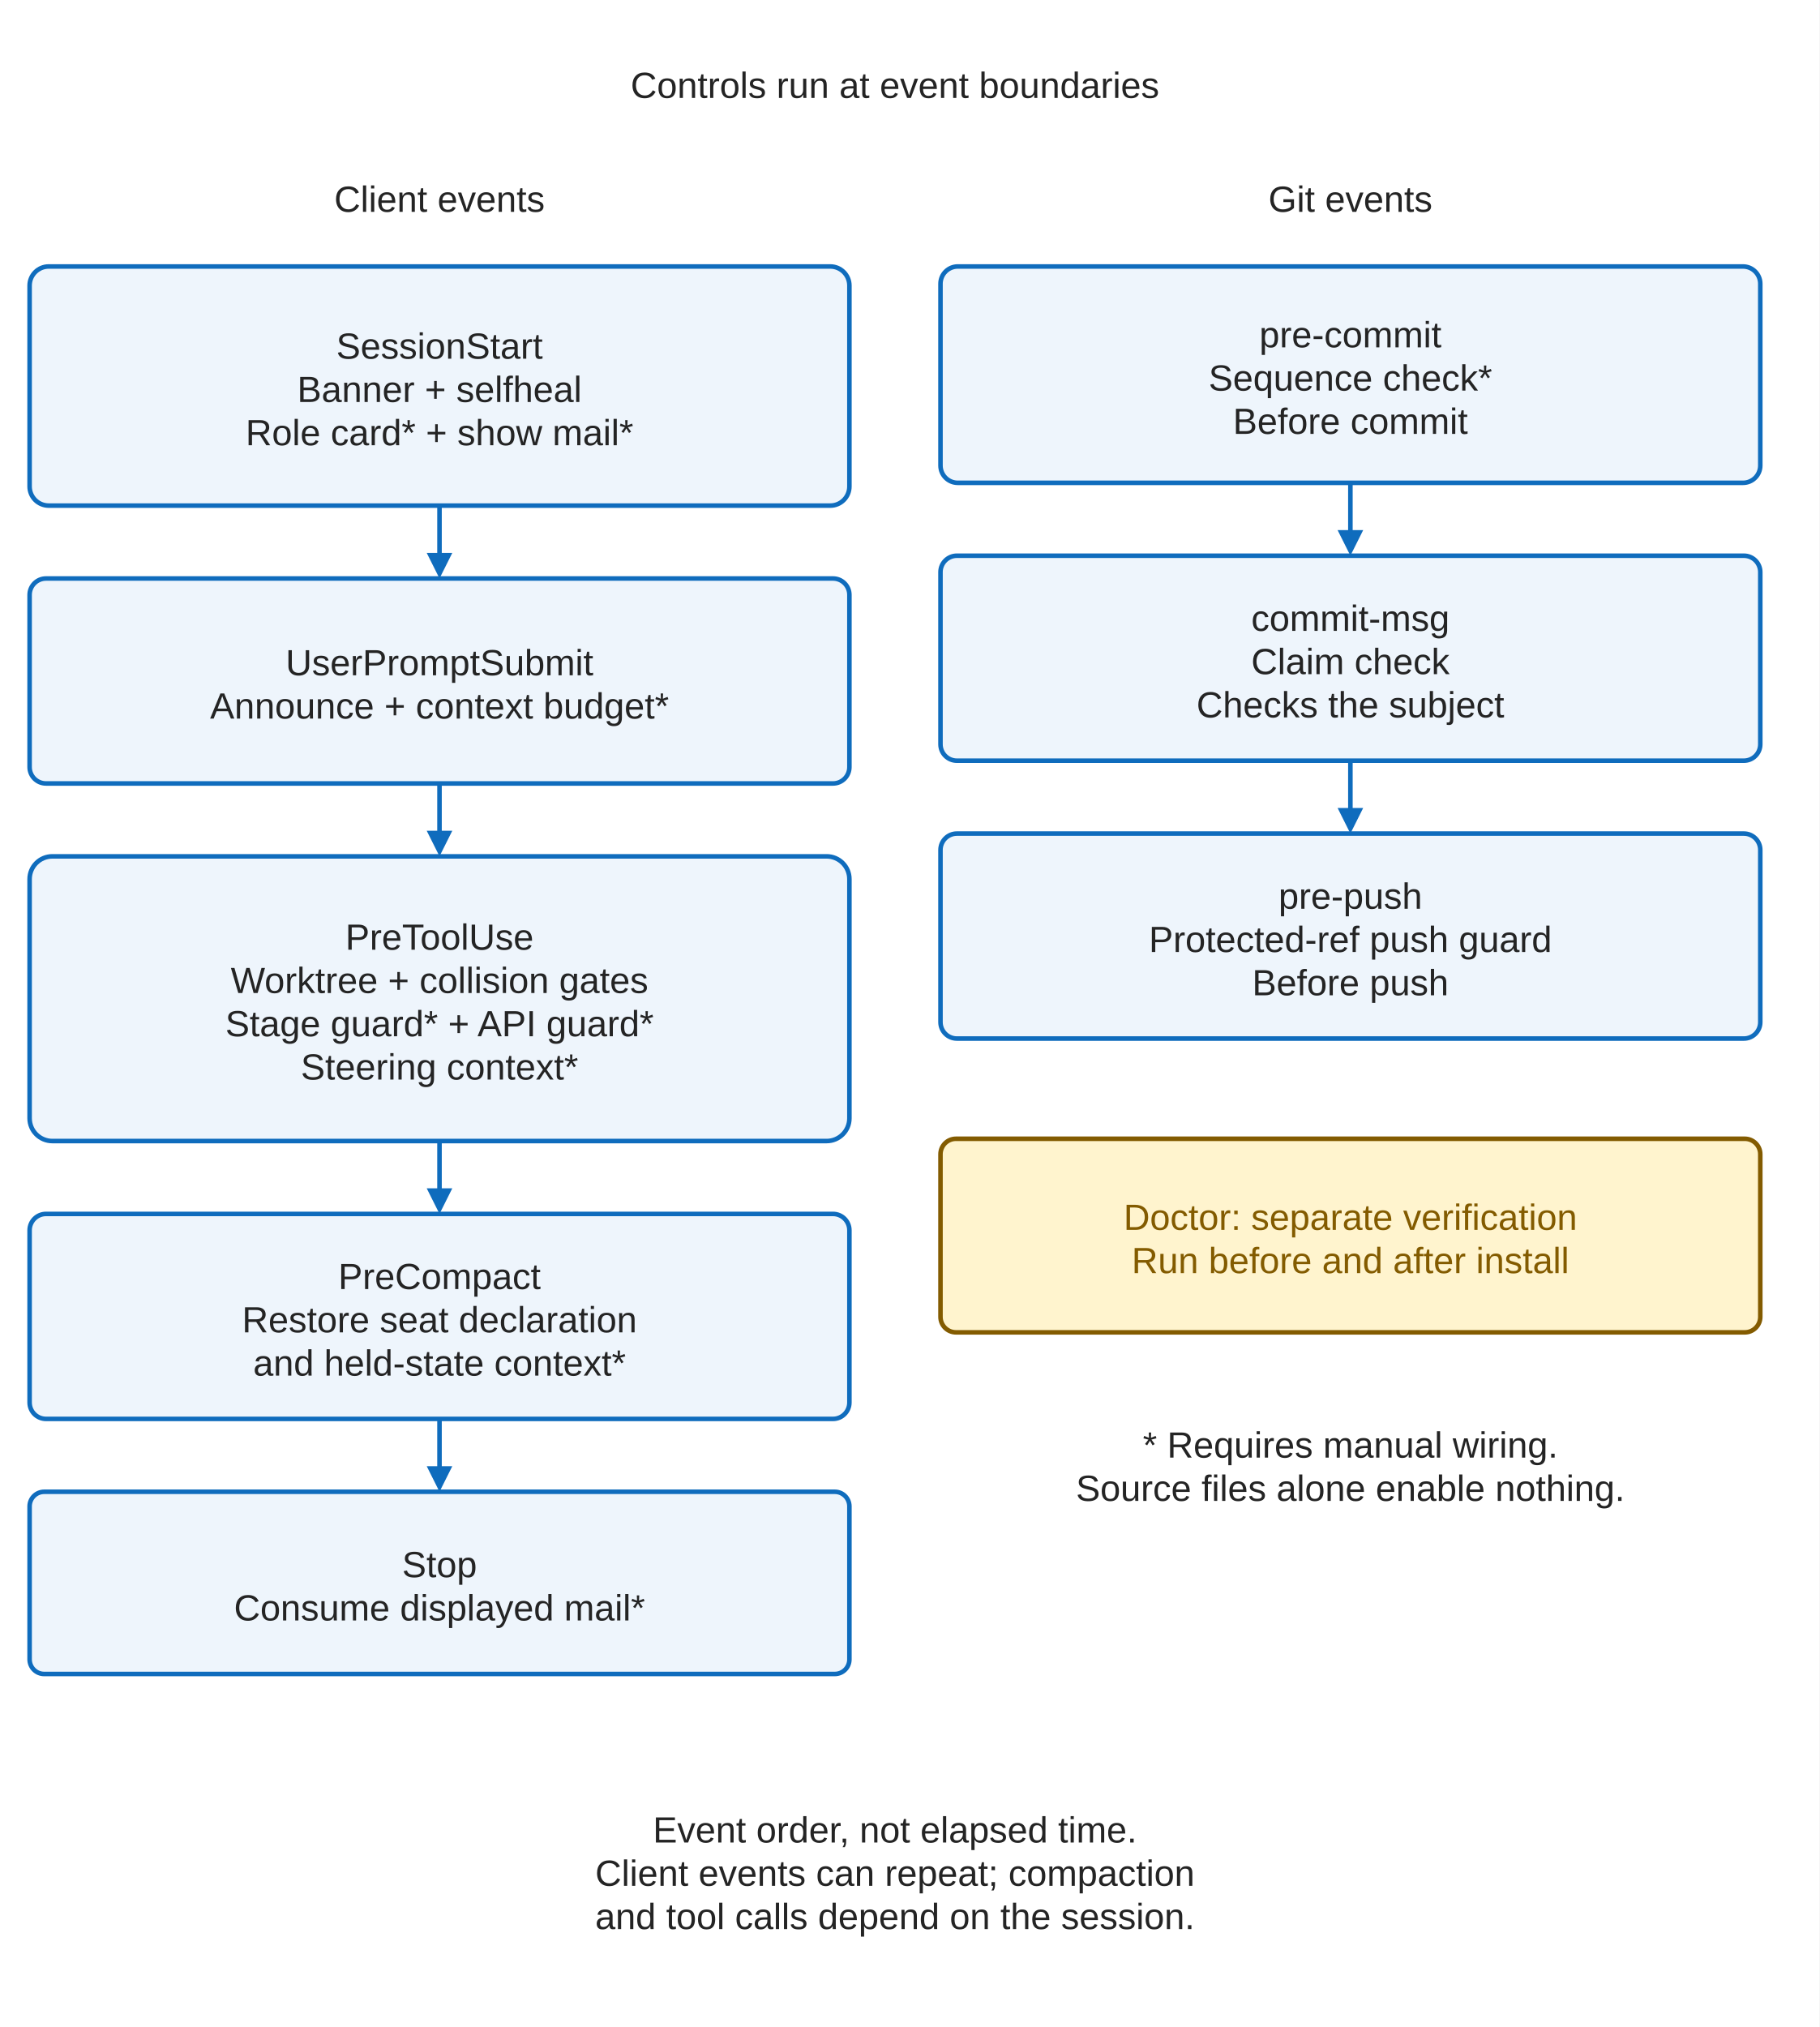
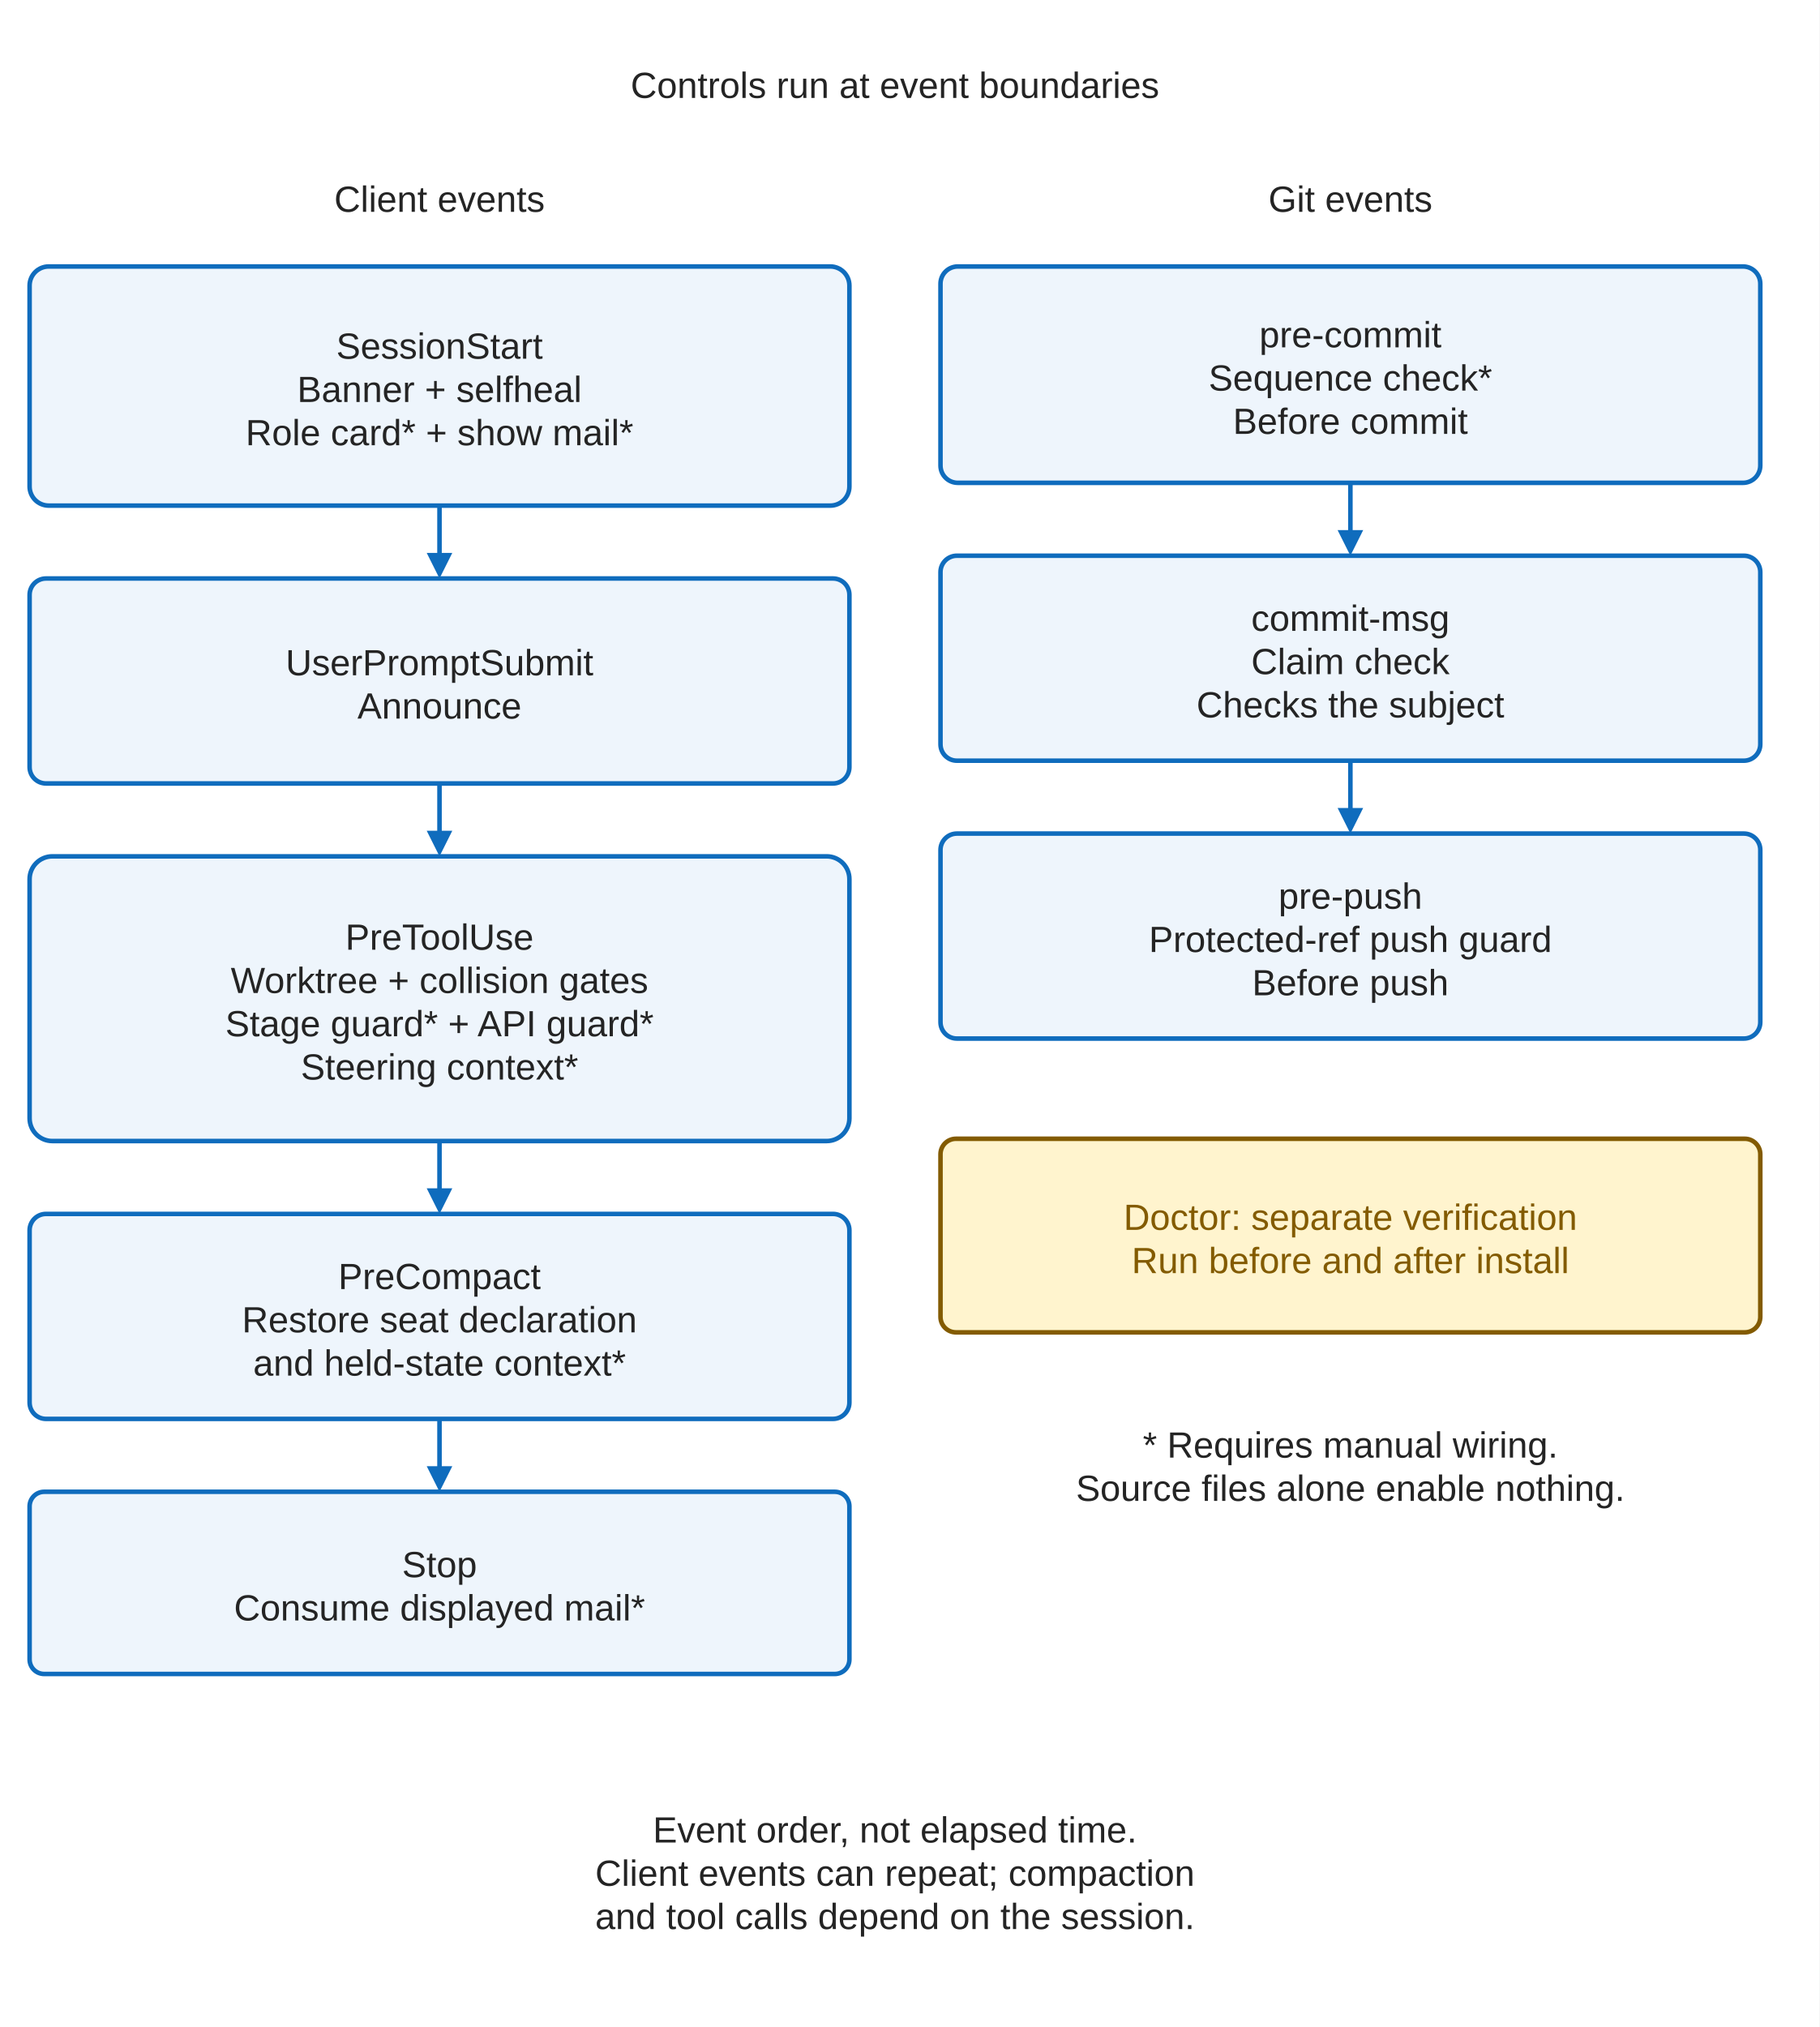
- <svg xmlns="http://www.w3.org/2000/svg" style="background: #ffffff; background-color: #ffffff; color-scheme: light;" version="1.1" width="799px" height="890px" viewBox="0 0 799 890" content="&lt;mxfile host=&quot;Electron&quot;&gt;&#10;  &lt;diagram name=&quot;Desktop&quot; id=&quot;desktop&quot;&gt;&#10;    &lt;mxGraphModel dx=&quot;-404&quot; dy=&quot;-225&quot; grid=&quot;0&quot; gridSize=&quot;10&quot; guides=&quot;1&quot; tooltips=&quot;1&quot; connect=&quot;1&quot; arrows=&quot;1&quot; fold=&quot;0&quot; page=&quot;0&quot; pageScale=&quot;1&quot; pageWidth=&quot;850&quot; pageHeight=&quot;1100&quot; background=&quot;#ffffff&quot; math=&quot;0&quot; shadow=&quot;0&quot; adaptiveColors=&quot;none&quot;&gt;&#10;      &lt;root&gt;&#10;        &lt;mxCell id=&quot;0&quot; /&gt;&#10;        &lt;mxCell id=&quot;1&quot; parent=&quot;0&quot; /&gt;&#10;        &lt;mxCell id=&quot;2&quot; parent=&quot;1&quot; style=&quot;whiteSpace=nowrap;html=0;fontFamily=Arial;fontSize=16;fontColor=#242424;fillColor=#eef5fc;strokeColor=#0f6cbd;strokeWidth=2;spacing=8;shape=label;fillColor=#ffffff;strokeColor=none;&quot; value=&quot;Controls run at event boundaries&quot; vertex=&quot;1&quot;&gt;&#10;          &lt;mxGeometry height=&quot;48&quot; width=&quot;760&quot; as=&quot;geometry&quot; /&gt;&#10;        &lt;/mxCell&gt;&#10;        &lt;mxCell id=&quot;3&quot; parent=&quot;1&quot; style=&quot;whiteSpace=nowrap;html=0;fontFamily=Arial;fontSize=16;fontColor=#242424;fillColor=#eef5fc;strokeColor=#0f6cbd;strokeWidth=2;spacing=8;shape=label;fillColor=#ffffff;strokeColor=none;&quot; value=&quot;Client events&quot; vertex=&quot;1&quot;&gt;&#10;          &lt;mxGeometry height=&quot;38&quot; width=&quot;360&quot; y=&quot;55&quot; as=&quot;geometry&quot; /&gt;&#10;        &lt;/mxCell&gt;&#10;        &lt;mxCell id=&quot;4&quot; parent=&quot;1&quot; style=&quot;whiteSpace=nowrap;html=0;fontFamily=Arial;fontSize=16;fontColor=#242424;fillColor=#eef5fc;strokeColor=#0f6cbd;strokeWidth=2;spacing=8;rounded=1;arcSize=8;&quot; value=&quot;SessionStart&amp;#xa;Banner + selfheal&amp;#xa;Role card* + show mail*&quot; vertex=&quot;1&quot;&gt;&#10;          &lt;mxGeometry height=&quot;105&quot; width=&quot;360&quot; y=&quot;105&quot; as=&quot;geometry&quot; /&gt;&#10;        &lt;/mxCell&gt;&#10;        &lt;mxCell id=&quot;5&quot; parent=&quot;1&quot; style=&quot;whiteSpace=nowrap;html=0;fontFamily=Arial;fontSize=16;fontColor=#242424;fillColor=#eef5fc;strokeColor=#0f6cbd;strokeWidth=2;spacing=8;rounded=1;arcSize=8;&quot; value=&quot;UserPromptSubmit&amp;#xa;Announce + context budget*&quot; vertex=&quot;1&quot;&gt;&#10;          &lt;mxGeometry height=&quot;90&quot; width=&quot;360&quot; y=&quot;242&quot; as=&quot;geometry&quot; /&gt;&#10;        &lt;/mxCell&gt;&#10;        &lt;mxCell id=&quot;6&quot; edge=&quot;1&quot; parent=&quot;1&quot; source=&quot;4&quot; style=&quot;edgeStyle=orthogonalEdgeStyle;rounded=0;html=0;fontFamily=Arial;fontSize=16;fontColor=#242424;labelBackgroundColor=#ffffff;strokeColor=#0f6cbd;strokeWidth=2;endArrow=block;&quot; target=&quot;5&quot; value=&quot;&quot;&gt;&#10;          &lt;mxGeometry relative=&quot;1&quot; as=&quot;geometry&quot; /&gt;&#10;        &lt;/mxCell&gt;&#10;        &lt;mxCell id=&quot;7&quot; parent=&quot;1&quot; style=&quot;whiteSpace=nowrap;html=0;fontFamily=Arial;fontSize=16;fontColor=#242424;fillColor=#eef5fc;strokeColor=#0f6cbd;strokeWidth=2;spacing=8;rounded=1;arcSize=8;&quot; value=&quot;PreToolUse&amp;#xa;Worktree + collision gates&amp;#xa;Stage guard* + API guard*&amp;#xa;Steering context*&quot; vertex=&quot;1&quot;&gt;&#10;          &lt;mxGeometry height=&quot;125&quot; width=&quot;360&quot; y=&quot;364&quot; as=&quot;geometry&quot; /&gt;&#10;        &lt;/mxCell&gt;&#10;        &lt;mxCell id=&quot;8&quot; edge=&quot;1&quot; parent=&quot;1&quot; source=&quot;5&quot; style=&quot;edgeStyle=orthogonalEdgeStyle;rounded=0;html=0;fontFamily=Arial;fontSize=16;fontColor=#242424;labelBackgroundColor=#ffffff;strokeColor=#0f6cbd;strokeWidth=2;endArrow=block;&quot; target=&quot;7&quot; value=&quot;&quot;&gt;&#10;          &lt;mxGeometry relative=&quot;1&quot; as=&quot;geometry&quot; /&gt;&#10;        &lt;/mxCell&gt;&#10;        &lt;mxCell id=&quot;9&quot; parent=&quot;1&quot; style=&quot;whiteSpace=nowrap;html=0;fontFamily=Arial;fontSize=16;fontColor=#242424;fillColor=#eef5fc;strokeColor=#0f6cbd;strokeWidth=2;spacing=8;rounded=1;arcSize=8;&quot; value=&quot;PreCompact&amp;#xa;Restore seat declaration&amp;#xa;and held-state context*&quot; vertex=&quot;1&quot;&gt;&#10;          &lt;mxGeometry height=&quot;90&quot; width=&quot;360&quot; y=&quot;521&quot; as=&quot;geometry&quot; /&gt;&#10;        &lt;/mxCell&gt;&#10;        &lt;mxCell id=&quot;10&quot; edge=&quot;1&quot; parent=&quot;1&quot; source=&quot;7&quot; style=&quot;edgeStyle=orthogonalEdgeStyle;rounded=0;html=0;fontFamily=Arial;fontSize=16;fontColor=#242424;labelBackgroundColor=#ffffff;strokeColor=#0f6cbd;strokeWidth=2;endArrow=block;&quot; target=&quot;9&quot; value=&quot;&quot;&gt;&#10;          &lt;mxGeometry relative=&quot;1&quot; as=&quot;geometry&quot; /&gt;&#10;        &lt;/mxCell&gt;&#10;        &lt;mxCell id=&quot;11&quot; parent=&quot;1&quot; style=&quot;whiteSpace=nowrap;html=0;fontFamily=Arial;fontSize=16;fontColor=#242424;fillColor=#eef5fc;strokeColor=#0f6cbd;strokeWidth=2;spacing=8;rounded=1;arcSize=8;&quot; value=&quot;Stop&amp;#xa;Consume displayed mail*&quot; vertex=&quot;1&quot;&gt;&#10;          &lt;mxGeometry height=&quot;80&quot; width=&quot;360&quot; y=&quot;643&quot; as=&quot;geometry&quot; /&gt;&#10;        &lt;/mxCell&gt;&#10;        &lt;mxCell id=&quot;12&quot; edge=&quot;1&quot; parent=&quot;1&quot; source=&quot;9&quot; style=&quot;edgeStyle=orthogonalEdgeStyle;rounded=0;html=0;fontFamily=Arial;fontSize=16;fontColor=#242424;labelBackgroundColor=#ffffff;strokeColor=#0f6cbd;strokeWidth=2;endArrow=block;&quot; target=&quot;11&quot; value=&quot;&quot;&gt;&#10;          &lt;mxGeometry relative=&quot;1&quot; as=&quot;geometry&quot; /&gt;&#10;        &lt;/mxCell&gt;&#10;        &lt;mxCell id=&quot;13&quot; parent=&quot;1&quot; style=&quot;whiteSpace=nowrap;html=0;fontFamily=Arial;fontSize=16;fontColor=#242424;fillColor=#eef5fc;strokeColor=#0f6cbd;strokeWidth=2;spacing=8;shape=label;fillColor=#ffffff;strokeColor=none;&quot; value=&quot;Git events&quot; vertex=&quot;1&quot;&gt;&#10;          &lt;mxGeometry height=&quot;38&quot; width=&quot;360&quot; x=&quot;400&quot; y=&quot;55&quot; as=&quot;geometry&quot; /&gt;&#10;        &lt;/mxCell&gt;&#10;        &lt;mxCell id=&quot;14&quot; parent=&quot;1&quot; style=&quot;whiteSpace=nowrap;html=0;fontFamily=Arial;fontSize=16;fontColor=#242424;fillColor=#eef5fc;strokeColor=#0f6cbd;strokeWidth=2;spacing=8;rounded=1;arcSize=8;&quot; value=&quot;pre-commit&amp;#xa;Sequence check*&amp;#xa;Before commit&quot; vertex=&quot;1&quot;&gt;&#10;          &lt;mxGeometry height=&quot;95&quot; width=&quot;360&quot; x=&quot;400&quot; y=&quot;105&quot; as=&quot;geometry&quot; /&gt;&#10;        &lt;/mxCell&gt;&#10;        &lt;mxCell id=&quot;15&quot; parent=&quot;1&quot; style=&quot;whiteSpace=nowrap;html=0;fontFamily=Arial;fontSize=16;fontColor=#242424;fillColor=#eef5fc;strokeColor=#0f6cbd;strokeWidth=2;spacing=8;rounded=1;arcSize=8;&quot; value=&quot;commit-msg&amp;#xa;Claim check&amp;#xa;Checks the subject&quot; vertex=&quot;1&quot;&gt;&#10;          &lt;mxGeometry height=&quot;90&quot; width=&quot;360&quot; x=&quot;400&quot; y=&quot;232&quot; as=&quot;geometry&quot; /&gt;&#10;        &lt;/mxCell&gt;&#10;        &lt;mxCell id=&quot;16&quot; edge=&quot;1&quot; parent=&quot;1&quot; source=&quot;14&quot; style=&quot;edgeStyle=orthogonalEdgeStyle;rounded=0;html=0;fontFamily=Arial;fontSize=16;fontColor=#242424;labelBackgroundColor=#ffffff;strokeColor=#0f6cbd;strokeWidth=2;endArrow=block;&quot; target=&quot;15&quot; value=&quot;&quot;&gt;&#10;          &lt;mxGeometry relative=&quot;1&quot; as=&quot;geometry&quot; /&gt;&#10;        &lt;/mxCell&gt;&#10;        &lt;mxCell id=&quot;17&quot; parent=&quot;1&quot; style=&quot;whiteSpace=nowrap;html=0;fontFamily=Arial;fontSize=16;fontColor=#242424;fillColor=#eef5fc;strokeColor=#0f6cbd;strokeWidth=2;spacing=8;rounded=1;arcSize=8;&quot; value=&quot;pre-push&amp;#xa;Protected-ref push guard&amp;#xa;Before push&quot; vertex=&quot;1&quot;&gt;&#10;          &lt;mxGeometry height=&quot;90&quot; width=&quot;360&quot; x=&quot;400&quot; y=&quot;354&quot; as=&quot;geometry&quot; /&gt;&#10;        &lt;/mxCell&gt;&#10;        &lt;mxCell id=&quot;18&quot; edge=&quot;1&quot; parent=&quot;1&quot; source=&quot;15&quot; style=&quot;edgeStyle=orthogonalEdgeStyle;rounded=0;html=0;fontFamily=Arial;fontSize=16;fontColor=#242424;labelBackgroundColor=#ffffff;strokeColor=#0f6cbd;strokeWidth=2;endArrow=block;&quot; target=&quot;17&quot; value=&quot;&quot;&gt;&#10;          &lt;mxGeometry relative=&quot;1&quot; as=&quot;geometry&quot; /&gt;&#10;        &lt;/mxCell&gt;&#10;        &lt;mxCell id=&quot;19&quot; parent=&quot;1&quot; style=&quot;whiteSpace=nowrap;html=0;fontFamily=Arial;fontSize=16;fontColor=#835b00;fillColor=#fff4ce;strokeColor=#835b00;strokeWidth=2;spacing=8;rounded=1;arcSize=8;&quot; value=&quot;Doctor: separate verification&amp;#xa;Run before and after install&quot; vertex=&quot;1&quot;&gt;&#10;          &lt;mxGeometry height=&quot;85&quot; width=&quot;360&quot; x=&quot;400&quot; y=&quot;488&quot; as=&quot;geometry&quot; /&gt;&#10;        &lt;/mxCell&gt;&#10;        &lt;mxCell id=&quot;20&quot; parent=&quot;1&quot; style=&quot;whiteSpace=nowrap;html=0;fontFamily=Arial;fontSize=16;fontColor=#242424;fillColor=#eef5fc;strokeColor=#0f6cbd;strokeWidth=2;spacing=8;shape=label;fillColor=#ffffff;strokeColor=none;&quot; value=&quot;* Requires manual wiring.&amp;#xa;Source files alone enable nothing.&quot; vertex=&quot;1&quot;&gt;&#10;          &lt;mxGeometry height=&quot;75&quot; width=&quot;360&quot; x=&quot;400&quot; y=&quot;593&quot; as=&quot;geometry&quot; /&gt;&#10;        &lt;/mxCell&gt;&#10;        &lt;mxCell id=&quot;21&quot; parent=&quot;1&quot; style=&quot;whiteSpace=nowrap;html=0;fontFamily=Arial;fontSize=16;fontColor=#242424;fillColor=#eef5fc;strokeColor=#0f6cbd;strokeWidth=2;spacing=8;shape=label;fillColor=#ffffff;strokeColor=none;&quot; value=&quot;Event order, not elapsed time.&amp;#xa;Client events can repeat; compaction&amp;#xa;and tool calls depend on the session.&quot; vertex=&quot;1&quot;&gt;&#10;          &lt;mxGeometry height=&quot;88&quot; width=&quot;760&quot; y=&quot;765&quot; as=&quot;geometry&quot; /&gt;&#10;        &lt;/mxCell&gt;&#10;      &lt;/root&gt;&#10;    &lt;/mxGraphModel&gt;&#10;  &lt;/diagram&gt;&#10;&lt;/mxfile&gt;&#10;">
+ <svg xmlns="http://www.w3.org/2000/svg" style="background: #ffffff; background-color: #ffffff; color-scheme: light;" version="1.1" width="799px" height="890px" viewBox="0 0 799 890" content="&lt;mxfile host=&quot;Electron&quot;&gt;&#10;  &lt;diagram name=&quot;Desktop&quot; id=&quot;desktop&quot;&gt;&#10;    &lt;mxGraphModel dx=&quot;-404&quot; dy=&quot;-225&quot; grid=&quot;0&quot; gridSize=&quot;10&quot; guides=&quot;1&quot; tooltips=&quot;1&quot; connect=&quot;1&quot; arrows=&quot;1&quot; fold=&quot;0&quot; page=&quot;0&quot; pageScale=&quot;1&quot; pageWidth=&quot;850&quot; pageHeight=&quot;1100&quot; background=&quot;#ffffff&quot; math=&quot;0&quot; shadow=&quot;0&quot; adaptiveColors=&quot;none&quot;&gt;&#10;      &lt;root&gt;&#10;        &lt;mxCell id=&quot;0&quot; /&gt;&#10;        &lt;mxCell id=&quot;1&quot; parent=&quot;0&quot; /&gt;&#10;        &lt;mxCell id=&quot;2&quot; parent=&quot;1&quot; style=&quot;whiteSpace=nowrap;html=0;fontFamily=Arial;fontSize=16;fontColor=#242424;fillColor=#eef5fc;strokeColor=#0f6cbd;strokeWidth=2;spacing=8;shape=label;fillColor=#ffffff;strokeColor=none;&quot; value=&quot;Controls run at event boundaries&quot; vertex=&quot;1&quot;&gt;&#10;          &lt;mxGeometry height=&quot;48&quot; width=&quot;760&quot; as=&quot;geometry&quot; /&gt;&#10;        &lt;/mxCell&gt;&#10;        &lt;mxCell id=&quot;3&quot; parent=&quot;1&quot; style=&quot;whiteSpace=nowrap;html=0;fontFamily=Arial;fontSize=16;fontColor=#242424;fillColor=#eef5fc;strokeColor=#0f6cbd;strokeWidth=2;spacing=8;shape=label;fillColor=#ffffff;strokeColor=none;&quot; value=&quot;Client events&quot; vertex=&quot;1&quot;&gt;&#10;          &lt;mxGeometry height=&quot;38&quot; width=&quot;360&quot; y=&quot;55&quot; as=&quot;geometry&quot; /&gt;&#10;        &lt;/mxCell&gt;&#10;        &lt;mxCell id=&quot;4&quot; parent=&quot;1&quot; style=&quot;whiteSpace=nowrap;html=0;fontFamily=Arial;fontSize=16;fontColor=#242424;fillColor=#eef5fc;strokeColor=#0f6cbd;strokeWidth=2;spacing=8;rounded=1;arcSize=8;&quot; value=&quot;SessionStart&amp;#xa;Banner + selfheal&amp;#xa;Role card* + show mail*&quot; vertex=&quot;1&quot;&gt;&#10;          &lt;mxGeometry height=&quot;105&quot; width=&quot;360&quot; y=&quot;105&quot; as=&quot;geometry&quot; /&gt;&#10;        &lt;/mxCell&gt;&#10;        &lt;mxCell id=&quot;5&quot; parent=&quot;1&quot; style=&quot;whiteSpace=nowrap;html=0;fontFamily=Arial;fontSize=16;fontColor=#242424;fillColor=#eef5fc;strokeColor=#0f6cbd;strokeWidth=2;spacing=8;rounded=1;arcSize=8;&quot; value=&quot;UserPromptSubmit&amp;#xa;Announce&quot; vertex=&quot;1&quot;&gt;&#10;          &lt;mxGeometry height=&quot;90&quot; width=&quot;360&quot; y=&quot;242&quot; as=&quot;geometry&quot; /&gt;&#10;        &lt;/mxCell&gt;&#10;        &lt;mxCell id=&quot;6&quot; edge=&quot;1&quot; parent=&quot;1&quot; source=&quot;4&quot; style=&quot;edgeStyle=orthogonalEdgeStyle;rounded=0;html=0;fontFamily=Arial;fontSize=16;fontColor=#242424;labelBackgroundColor=#ffffff;strokeColor=#0f6cbd;strokeWidth=2;endArrow=block;&quot; target=&quot;5&quot; value=&quot;&quot;&gt;&#10;          &lt;mxGeometry relative=&quot;1&quot; as=&quot;geometry&quot; /&gt;&#10;        &lt;/mxCell&gt;&#10;        &lt;mxCell id=&quot;7&quot; parent=&quot;1&quot; style=&quot;whiteSpace=nowrap;html=0;fontFamily=Arial;fontSize=16;fontColor=#242424;fillColor=#eef5fc;strokeColor=#0f6cbd;strokeWidth=2;spacing=8;rounded=1;arcSize=8;&quot; value=&quot;PreToolUse&amp;#xa;Worktree + collision gates&amp;#xa;Stage guard* + API guard*&amp;#xa;Steering context*&quot; vertex=&quot;1&quot;&gt;&#10;          &lt;mxGeometry height=&quot;125&quot; width=&quot;360&quot; y=&quot;364&quot; as=&quot;geometry&quot; /&gt;&#10;        &lt;/mxCell&gt;&#10;        &lt;mxCell id=&quot;8&quot; edge=&quot;1&quot; parent=&quot;1&quot; source=&quot;5&quot; style=&quot;edgeStyle=orthogonalEdgeStyle;rounded=0;html=0;fontFamily=Arial;fontSize=16;fontColor=#242424;labelBackgroundColor=#ffffff;strokeColor=#0f6cbd;strokeWidth=2;endArrow=block;&quot; target=&quot;7&quot; value=&quot;&quot;&gt;&#10;          &lt;mxGeometry relative=&quot;1&quot; as=&quot;geometry&quot; /&gt;&#10;        &lt;/mxCell&gt;&#10;        &lt;mxCell id=&quot;9&quot; parent=&quot;1&quot; style=&quot;whiteSpace=nowrap;html=0;fontFamily=Arial;fontSize=16;fontColor=#242424;fillColor=#eef5fc;strokeColor=#0f6cbd;strokeWidth=2;spacing=8;rounded=1;arcSize=8;&quot; value=&quot;PreCompact&amp;#xa;Restore seat declaration&amp;#xa;and held-state context*&quot; vertex=&quot;1&quot;&gt;&#10;          &lt;mxGeometry height=&quot;90&quot; width=&quot;360&quot; y=&quot;521&quot; as=&quot;geometry&quot; /&gt;&#10;        &lt;/mxCell&gt;&#10;        &lt;mxCell id=&quot;10&quot; edge=&quot;1&quot; parent=&quot;1&quot; source=&quot;7&quot; style=&quot;edgeStyle=orthogonalEdgeStyle;rounded=0;html=0;fontFamily=Arial;fontSize=16;fontColor=#242424;labelBackgroundColor=#ffffff;strokeColor=#0f6cbd;strokeWidth=2;endArrow=block;&quot; target=&quot;9&quot; value=&quot;&quot;&gt;&#10;          &lt;mxGeometry relative=&quot;1&quot; as=&quot;geometry&quot; /&gt;&#10;        &lt;/mxCell&gt;&#10;        &lt;mxCell id=&quot;11&quot; parent=&quot;1&quot; style=&quot;whiteSpace=nowrap;html=0;fontFamily=Arial;fontSize=16;fontColor=#242424;fillColor=#eef5fc;strokeColor=#0f6cbd;strokeWidth=2;spacing=8;rounded=1;arcSize=8;&quot; value=&quot;Stop&amp;#xa;Consume displayed mail*&quot; vertex=&quot;1&quot;&gt;&#10;          &lt;mxGeometry height=&quot;80&quot; width=&quot;360&quot; y=&quot;643&quot; as=&quot;geometry&quot; /&gt;&#10;        &lt;/mxCell&gt;&#10;        &lt;mxCell id=&quot;12&quot; edge=&quot;1&quot; parent=&quot;1&quot; source=&quot;9&quot; style=&quot;edgeStyle=orthogonalEdgeStyle;rounded=0;html=0;fontFamily=Arial;fontSize=16;fontColor=#242424;labelBackgroundColor=#ffffff;strokeColor=#0f6cbd;strokeWidth=2;endArrow=block;&quot; target=&quot;11&quot; value=&quot;&quot;&gt;&#10;          &lt;mxGeometry relative=&quot;1&quot; as=&quot;geometry&quot; /&gt;&#10;        &lt;/mxCell&gt;&#10;        &lt;mxCell id=&quot;13&quot; parent=&quot;1&quot; style=&quot;whiteSpace=nowrap;html=0;fontFamily=Arial;fontSize=16;fontColor=#242424;fillColor=#eef5fc;strokeColor=#0f6cbd;strokeWidth=2;spacing=8;shape=label;fillColor=#ffffff;strokeColor=none;&quot; value=&quot;Git events&quot; vertex=&quot;1&quot;&gt;&#10;          &lt;mxGeometry height=&quot;38&quot; width=&quot;360&quot; x=&quot;400&quot; y=&quot;55&quot; as=&quot;geometry&quot; /&gt;&#10;        &lt;/mxCell&gt;&#10;        &lt;mxCell id=&quot;14&quot; parent=&quot;1&quot; style=&quot;whiteSpace=nowrap;html=0;fontFamily=Arial;fontSize=16;fontColor=#242424;fillColor=#eef5fc;strokeColor=#0f6cbd;strokeWidth=2;spacing=8;rounded=1;arcSize=8;&quot; value=&quot;pre-commit&amp;#xa;Sequence check*&amp;#xa;Before commit&quot; vertex=&quot;1&quot;&gt;&#10;          &lt;mxGeometry height=&quot;95&quot; width=&quot;360&quot; x=&quot;400&quot; y=&quot;105&quot; as=&quot;geometry&quot; /&gt;&#10;        &lt;/mxCell&gt;&#10;        &lt;mxCell id=&quot;15&quot; parent=&quot;1&quot; style=&quot;whiteSpace=nowrap;html=0;fontFamily=Arial;fontSize=16;fontColor=#242424;fillColor=#eef5fc;strokeColor=#0f6cbd;strokeWidth=2;spacing=8;rounded=1;arcSize=8;&quot; value=&quot;commit-msg&amp;#xa;Claim check&amp;#xa;Checks the subject&quot; vertex=&quot;1&quot;&gt;&#10;          &lt;mxGeometry height=&quot;90&quot; width=&quot;360&quot; x=&quot;400&quot; y=&quot;232&quot; as=&quot;geometry&quot; /&gt;&#10;        &lt;/mxCell&gt;&#10;        &lt;mxCell id=&quot;16&quot; edge=&quot;1&quot; parent=&quot;1&quot; source=&quot;14&quot; style=&quot;edgeStyle=orthogonalEdgeStyle;rounded=0;html=0;fontFamily=Arial;fontSize=16;fontColor=#242424;labelBackgroundColor=#ffffff;strokeColor=#0f6cbd;strokeWidth=2;endArrow=block;&quot; target=&quot;15&quot; value=&quot;&quot;&gt;&#10;          &lt;mxGeometry relative=&quot;1&quot; as=&quot;geometry&quot; /&gt;&#10;        &lt;/mxCell&gt;&#10;        &lt;mxCell id=&quot;17&quot; parent=&quot;1&quot; style=&quot;whiteSpace=nowrap;html=0;fontFamily=Arial;fontSize=16;fontColor=#242424;fillColor=#eef5fc;strokeColor=#0f6cbd;strokeWidth=2;spacing=8;rounded=1;arcSize=8;&quot; value=&quot;pre-push&amp;#xa;Protected-ref push guard&amp;#xa;Before push&quot; vertex=&quot;1&quot;&gt;&#10;          &lt;mxGeometry height=&quot;90&quot; width=&quot;360&quot; x=&quot;400&quot; y=&quot;354&quot; as=&quot;geometry&quot; /&gt;&#10;        &lt;/mxCell&gt;&#10;        &lt;mxCell id=&quot;18&quot; edge=&quot;1&quot; parent=&quot;1&quot; source=&quot;15&quot; style=&quot;edgeStyle=orthogonalEdgeStyle;rounded=0;html=0;fontFamily=Arial;fontSize=16;fontColor=#242424;labelBackgroundColor=#ffffff;strokeColor=#0f6cbd;strokeWidth=2;endArrow=block;&quot; target=&quot;17&quot; value=&quot;&quot;&gt;&#10;          &lt;mxGeometry relative=&quot;1&quot; as=&quot;geometry&quot; /&gt;&#10;        &lt;/mxCell&gt;&#10;        &lt;mxCell id=&quot;19&quot; parent=&quot;1&quot; style=&quot;whiteSpace=nowrap;html=0;fontFamily=Arial;fontSize=16;fontColor=#835b00;fillColor=#fff4ce;strokeColor=#835b00;strokeWidth=2;spacing=8;rounded=1;arcSize=8;&quot; value=&quot;Doctor: separate verification&amp;#xa;Run before and after install&quot; vertex=&quot;1&quot;&gt;&#10;          &lt;mxGeometry height=&quot;85&quot; width=&quot;360&quot; x=&quot;400&quot; y=&quot;488&quot; as=&quot;geometry&quot; /&gt;&#10;        &lt;/mxCell&gt;&#10;        &lt;mxCell id=&quot;20&quot; parent=&quot;1&quot; style=&quot;whiteSpace=nowrap;html=0;fontFamily=Arial;fontSize=16;fontColor=#242424;fillColor=#eef5fc;strokeColor=#0f6cbd;strokeWidth=2;spacing=8;shape=label;fillColor=#ffffff;strokeColor=none;&quot; value=&quot;* Requires manual wiring.&amp;#xa;Source files alone enable nothing.&quot; vertex=&quot;1&quot;&gt;&#10;          &lt;mxGeometry height=&quot;75&quot; width=&quot;360&quot; x=&quot;400&quot; y=&quot;593&quot; as=&quot;geometry&quot; /&gt;&#10;        &lt;/mxCell&gt;&#10;        &lt;mxCell id=&quot;21&quot; parent=&quot;1&quot; style=&quot;whiteSpace=nowrap;html=0;fontFamily=Arial;fontSize=16;fontColor=#242424;fillColor=#eef5fc;strokeColor=#0f6cbd;strokeWidth=2;spacing=8;shape=label;fillColor=#ffffff;strokeColor=none;&quot; value=&quot;Event order, not elapsed time.&amp;#xa;Client events can repeat; compaction&amp;#xa;and tool calls depend on the session.&quot; vertex=&quot;1&quot;&gt;&#10;          &lt;mxGeometry height=&quot;88&quot; width=&quot;760&quot; y=&quot;765&quot; as=&quot;geometry&quot; /&gt;&#10;        &lt;/mxCell&gt;&#10;      &lt;/root&gt;&#10;    &lt;/mxGraphModel&gt;&#10;  &lt;/diagram&gt;&#10;&lt;/mxfile&gt;&#10;">
  <defs />
  <rect fill="#ffffff" width="100%" height="100%" x="0" y="0" style="fill: rgb(255, 255, 255);" />
  <g>
    <g data-cell-id="0">
      <g data-cell-id="1">
        <g data-cell-id="2">
          <g>
            <rect x="13" y="12" width="760" height="48" fill="#ffffff" stroke="none" pointer-events="all" style="fill: rgb(255, 255, 255);" />
          </g>
          <g>
            <g fill="#242424" font-family="Arial" text-anchor="middle" font-size="16px" style="fill: rgb(36, 36, 36);">
              <text x="393" y="43">Controls run at event boundaries</text>
            </g>
          </g>
        </g>
        <g data-cell-id="3">
          <g>
            <rect x="13" y="67" width="360" height="38" fill="#ffffff" stroke="none" pointer-events="all" style="fill: rgb(255, 255, 255);" />
          </g>
          <g>
            <g fill="#242424" font-family="Arial" text-anchor="middle" font-size="16px" style="fill: rgb(36, 36, 36);">
              <text x="193" y="93">Client events</text>
            </g>
          </g>
        </g>
        <g data-cell-id="4">
          <g>
            <rect x="13" y="117" width="360" height="105" rx="8.4" ry="8.4" fill="#eef5fc" stroke="#0f6cbd" stroke-width="2" pointer-events="all" style="fill: rgb(238, 245, 252); stroke: rgb(15, 108, 189);" />
          </g>
          <g>
            <g fill="#242424" font-family="Arial" text-anchor="middle" font-size="16px" style="fill: rgb(36, 36, 36);">
              <text x="193" y="157.5">SessionStart</text>
              <text x="193" y="176.5">Banner + selfheal</text>
              <text x="193" y="195.5">Role card* + show mail*</text>
            </g>
          </g>
        </g>
        <g data-cell-id="5">
          <g>
            <rect x="13" y="254" width="360" height="90" rx="7.2" ry="7.2" fill="#eef5fc" stroke="#0f6cbd" stroke-width="2" pointer-events="all" style="fill: rgb(238, 245, 252); stroke: rgb(15, 108, 189);" />
          </g>
          <g>
            <g fill="#242424" font-family="Arial" text-anchor="middle" font-size="16px" style="fill: rgb(36, 36, 36);">
              <text x="193" y="296.5">UserPromptSubmit</text>
-               <text x="193" y="315.5">Announce + context budget*</text>
+               <text x="193" y="315.5">Announce</text>
            </g>
          </g>
        </g>
        <g data-cell-id="6">
          <g>
            <path d="M 193 222 L 193 243.76" fill="none" stroke="#0f6cbd" stroke-width="2" stroke-miterlimit="10" pointer-events="stroke" style="stroke: rgb(15, 108, 189);" />
            <path d="M 193 251.76 L 189 243.76 L 197 243.76 Z" fill="#0f6cbd" stroke="#0f6cbd" stroke-width="2" stroke-miterlimit="10" pointer-events="all" style="fill: rgb(15, 108, 189); stroke: rgb(15, 108, 189);" />
          </g>
        </g>
        <g data-cell-id="7">
          <g>
            <rect x="13" y="376" width="360" height="125" rx="10" ry="10" fill="#eef5fc" stroke="#0f6cbd" stroke-width="2" pointer-events="all" style="fill: rgb(238, 245, 252); stroke: rgb(15, 108, 189);" />
          </g>
          <g>
            <g fill="#242424" font-family="Arial" text-anchor="middle" font-size="16px" style="fill: rgb(36, 36, 36);">
              <text x="193" y="417">PreToolUse</text>
              <text x="193" y="436">Worktree + collision gates</text>
              <text x="193" y="455">Stage guard* + API guard*</text>
              <text x="193" y="474">Steering context*</text>
            </g>
          </g>
        </g>
        <g data-cell-id="8">
          <g>
            <path d="M 193 344 L 193 365.76" fill="none" stroke="#0f6cbd" stroke-width="2" stroke-miterlimit="10" pointer-events="stroke" style="stroke: rgb(15, 108, 189);" />
            <path d="M 193 373.76 L 189 365.76 L 197 365.76 Z" fill="#0f6cbd" stroke="#0f6cbd" stroke-width="2" stroke-miterlimit="10" pointer-events="all" style="fill: rgb(15, 108, 189); stroke: rgb(15, 108, 189);" />
          </g>
        </g>
        <g data-cell-id="9">
          <g>
            <rect x="13" y="533" width="360" height="90" rx="7.2" ry="7.2" fill="#eef5fc" stroke="#0f6cbd" stroke-width="2" pointer-events="all" style="fill: rgb(238, 245, 252); stroke: rgb(15, 108, 189);" />
          </g>
          <g>
            <g fill="#242424" font-family="Arial" text-anchor="middle" font-size="16px" style="fill: rgb(36, 36, 36);">
              <text x="193" y="566">PreCompact</text>
              <text x="193" y="585">Restore seat declaration</text>
              <text x="193" y="604">and held-state context*</text>
            </g>
          </g>
        </g>
        <g data-cell-id="10">
          <g>
            <path d="M 193 501 L 193 522.76" fill="none" stroke="#0f6cbd" stroke-width="2" stroke-miterlimit="10" pointer-events="stroke" style="stroke: rgb(15, 108, 189);" />
            <path d="M 193 530.76 L 189 522.76 L 197 522.76 Z" fill="#0f6cbd" stroke="#0f6cbd" stroke-width="2" stroke-miterlimit="10" pointer-events="all" style="fill: rgb(15, 108, 189); stroke: rgb(15, 108, 189);" />
          </g>
        </g>
        <g data-cell-id="11">
          <g>
            <rect x="13" y="655" width="360" height="80" rx="6.4" ry="6.4" fill="#eef5fc" stroke="#0f6cbd" stroke-width="2" pointer-events="all" style="fill: rgb(238, 245, 252); stroke: rgb(15, 108, 189);" />
          </g>
          <g>
            <g fill="#242424" font-family="Arial" text-anchor="middle" font-size="16px" style="fill: rgb(36, 36, 36);">
              <text x="193" y="692.5">Stop</text>
              <text x="193" y="711.5">Consume displayed mail*</text>
            </g>
          </g>
        </g>
        <g data-cell-id="12">
          <g>
            <path d="M 193 623 L 193 644.76" fill="none" stroke="#0f6cbd" stroke-width="2" stroke-miterlimit="10" pointer-events="stroke" style="stroke: rgb(15, 108, 189);" />
            <path d="M 193 652.76 L 189 644.76 L 197 644.76 Z" fill="#0f6cbd" stroke="#0f6cbd" stroke-width="2" stroke-miterlimit="10" pointer-events="all" style="fill: rgb(15, 108, 189); stroke: rgb(15, 108, 189);" />
          </g>
        </g>
        <g data-cell-id="13">
          <g>
            <rect x="413" y="67" width="360" height="38" fill="#ffffff" stroke="none" pointer-events="all" style="fill: rgb(255, 255, 255);" />
          </g>
          <g>
            <g fill="#242424" font-family="Arial" text-anchor="middle" font-size="16px" style="fill: rgb(36, 36, 36);">
              <text x="593" y="93">Git events</text>
            </g>
          </g>
        </g>
        <g data-cell-id="14">
          <g>
            <rect x="413" y="117" width="360" height="95" rx="7.6" ry="7.6" fill="#eef5fc" stroke="#0f6cbd" stroke-width="2" pointer-events="all" style="fill: rgb(238, 245, 252); stroke: rgb(15, 108, 189);" />
          </g>
          <g>
            <g fill="#242424" font-family="Arial" text-anchor="middle" font-size="16px" style="fill: rgb(36, 36, 36);">
              <text x="593" y="152.5">pre-commit</text>
              <text x="593" y="171.5">Sequence check*</text>
              <text x="593" y="190.5">Before commit</text>
            </g>
          </g>
        </g>
        <g data-cell-id="15">
          <g>
            <rect x="413" y="244" width="360" height="90" rx="7.2" ry="7.2" fill="#eef5fc" stroke="#0f6cbd" stroke-width="2" pointer-events="all" style="fill: rgb(238, 245, 252); stroke: rgb(15, 108, 189);" />
          </g>
          <g>
            <g fill="#242424" font-family="Arial" text-anchor="middle" font-size="16px" style="fill: rgb(36, 36, 36);">
              <text x="593" y="277">commit-msg</text>
              <text x="593" y="296">Claim check</text>
              <text x="593" y="315">Checks the subject</text>
            </g>
          </g>
        </g>
        <g data-cell-id="16">
          <g>
            <path d="M 593 212 L 593 233.76" fill="none" stroke="#0f6cbd" stroke-width="2" stroke-miterlimit="10" pointer-events="stroke" style="stroke: rgb(15, 108, 189);" />
            <path d="M 593 241.76 L 589 233.76 L 597 233.76 Z" fill="#0f6cbd" stroke="#0f6cbd" stroke-width="2" stroke-miterlimit="10" pointer-events="all" style="fill: rgb(15, 108, 189); stroke: rgb(15, 108, 189);" />
          </g>
        </g>
        <g data-cell-id="17">
          <g>
            <rect x="413" y="366" width="360" height="90" rx="7.2" ry="7.2" fill="#eef5fc" stroke="#0f6cbd" stroke-width="2" pointer-events="all" style="fill: rgb(238, 245, 252); stroke: rgb(15, 108, 189);" />
          </g>
          <g>
            <g fill="#242424" font-family="Arial" text-anchor="middle" font-size="16px" style="fill: rgb(36, 36, 36);">
              <text x="593" y="399">pre-push</text>
              <text x="593" y="418">Protected-ref push guard</text>
              <text x="593" y="437">Before push</text>
            </g>
          </g>
        </g>
        <g data-cell-id="18">
          <g>
            <path d="M 593 334 L 593 355.76" fill="none" stroke="#0f6cbd" stroke-width="2" stroke-miterlimit="10" pointer-events="stroke" style="stroke: rgb(15, 108, 189);" />
            <path d="M 593 363.76 L 589 355.76 L 597 355.76 Z" fill="#0f6cbd" stroke="#0f6cbd" stroke-width="2" stroke-miterlimit="10" pointer-events="all" style="fill: rgb(15, 108, 189); stroke: rgb(15, 108, 189);" />
          </g>
        </g>
        <g data-cell-id="19">
          <g>
            <rect x="413" y="500" width="360" height="85" rx="6.8" ry="6.8" fill="#fff4ce" stroke="#835b00" stroke-width="2" pointer-events="all" style="fill: rgb(255, 244, 206); stroke: rgb(131, 91, 0);" />
          </g>
          <g>
            <g fill="#835b00" font-family="Arial" text-anchor="middle" font-size="16px" style="fill: rgb(131, 91, 0);">
              <text x="593" y="540">Doctor: separate verification</text>
              <text x="593" y="559">Run before and after install</text>
            </g>
          </g>
        </g>
        <g data-cell-id="20">
          <g>
            <rect x="413" y="605" width="360" height="75" fill="#ffffff" stroke="none" pointer-events="all" style="fill: rgb(255, 255, 255);" />
          </g>
          <g>
            <g fill="#242424" font-family="Arial" text-anchor="middle" font-size="16px" style="fill: rgb(36, 36, 36);">
              <text x="593" y="640">* Requires manual wiring.</text>
              <text x="593" y="659">Source files alone enable nothing.</text>
            </g>
          </g>
        </g>
        <g data-cell-id="21">
          <g>
            <rect x="13" y="777" width="760" height="88" fill="#ffffff" stroke="none" pointer-events="all" style="fill: rgb(255, 255, 255);" />
          </g>
          <g>
            <g fill="#242424" font-family="Arial" text-anchor="middle" font-size="16px" style="fill: rgb(36, 36, 36);">
              <text x="393" y="809">Event order, not elapsed time.</text>
              <text x="393" y="828">Client events can repeat; compaction</text>
              <text x="393" y="847">and tool calls depend on the session.</text>
            </g>
          </g>
        </g>
      </g>
    </g>
  </g>
</svg>
